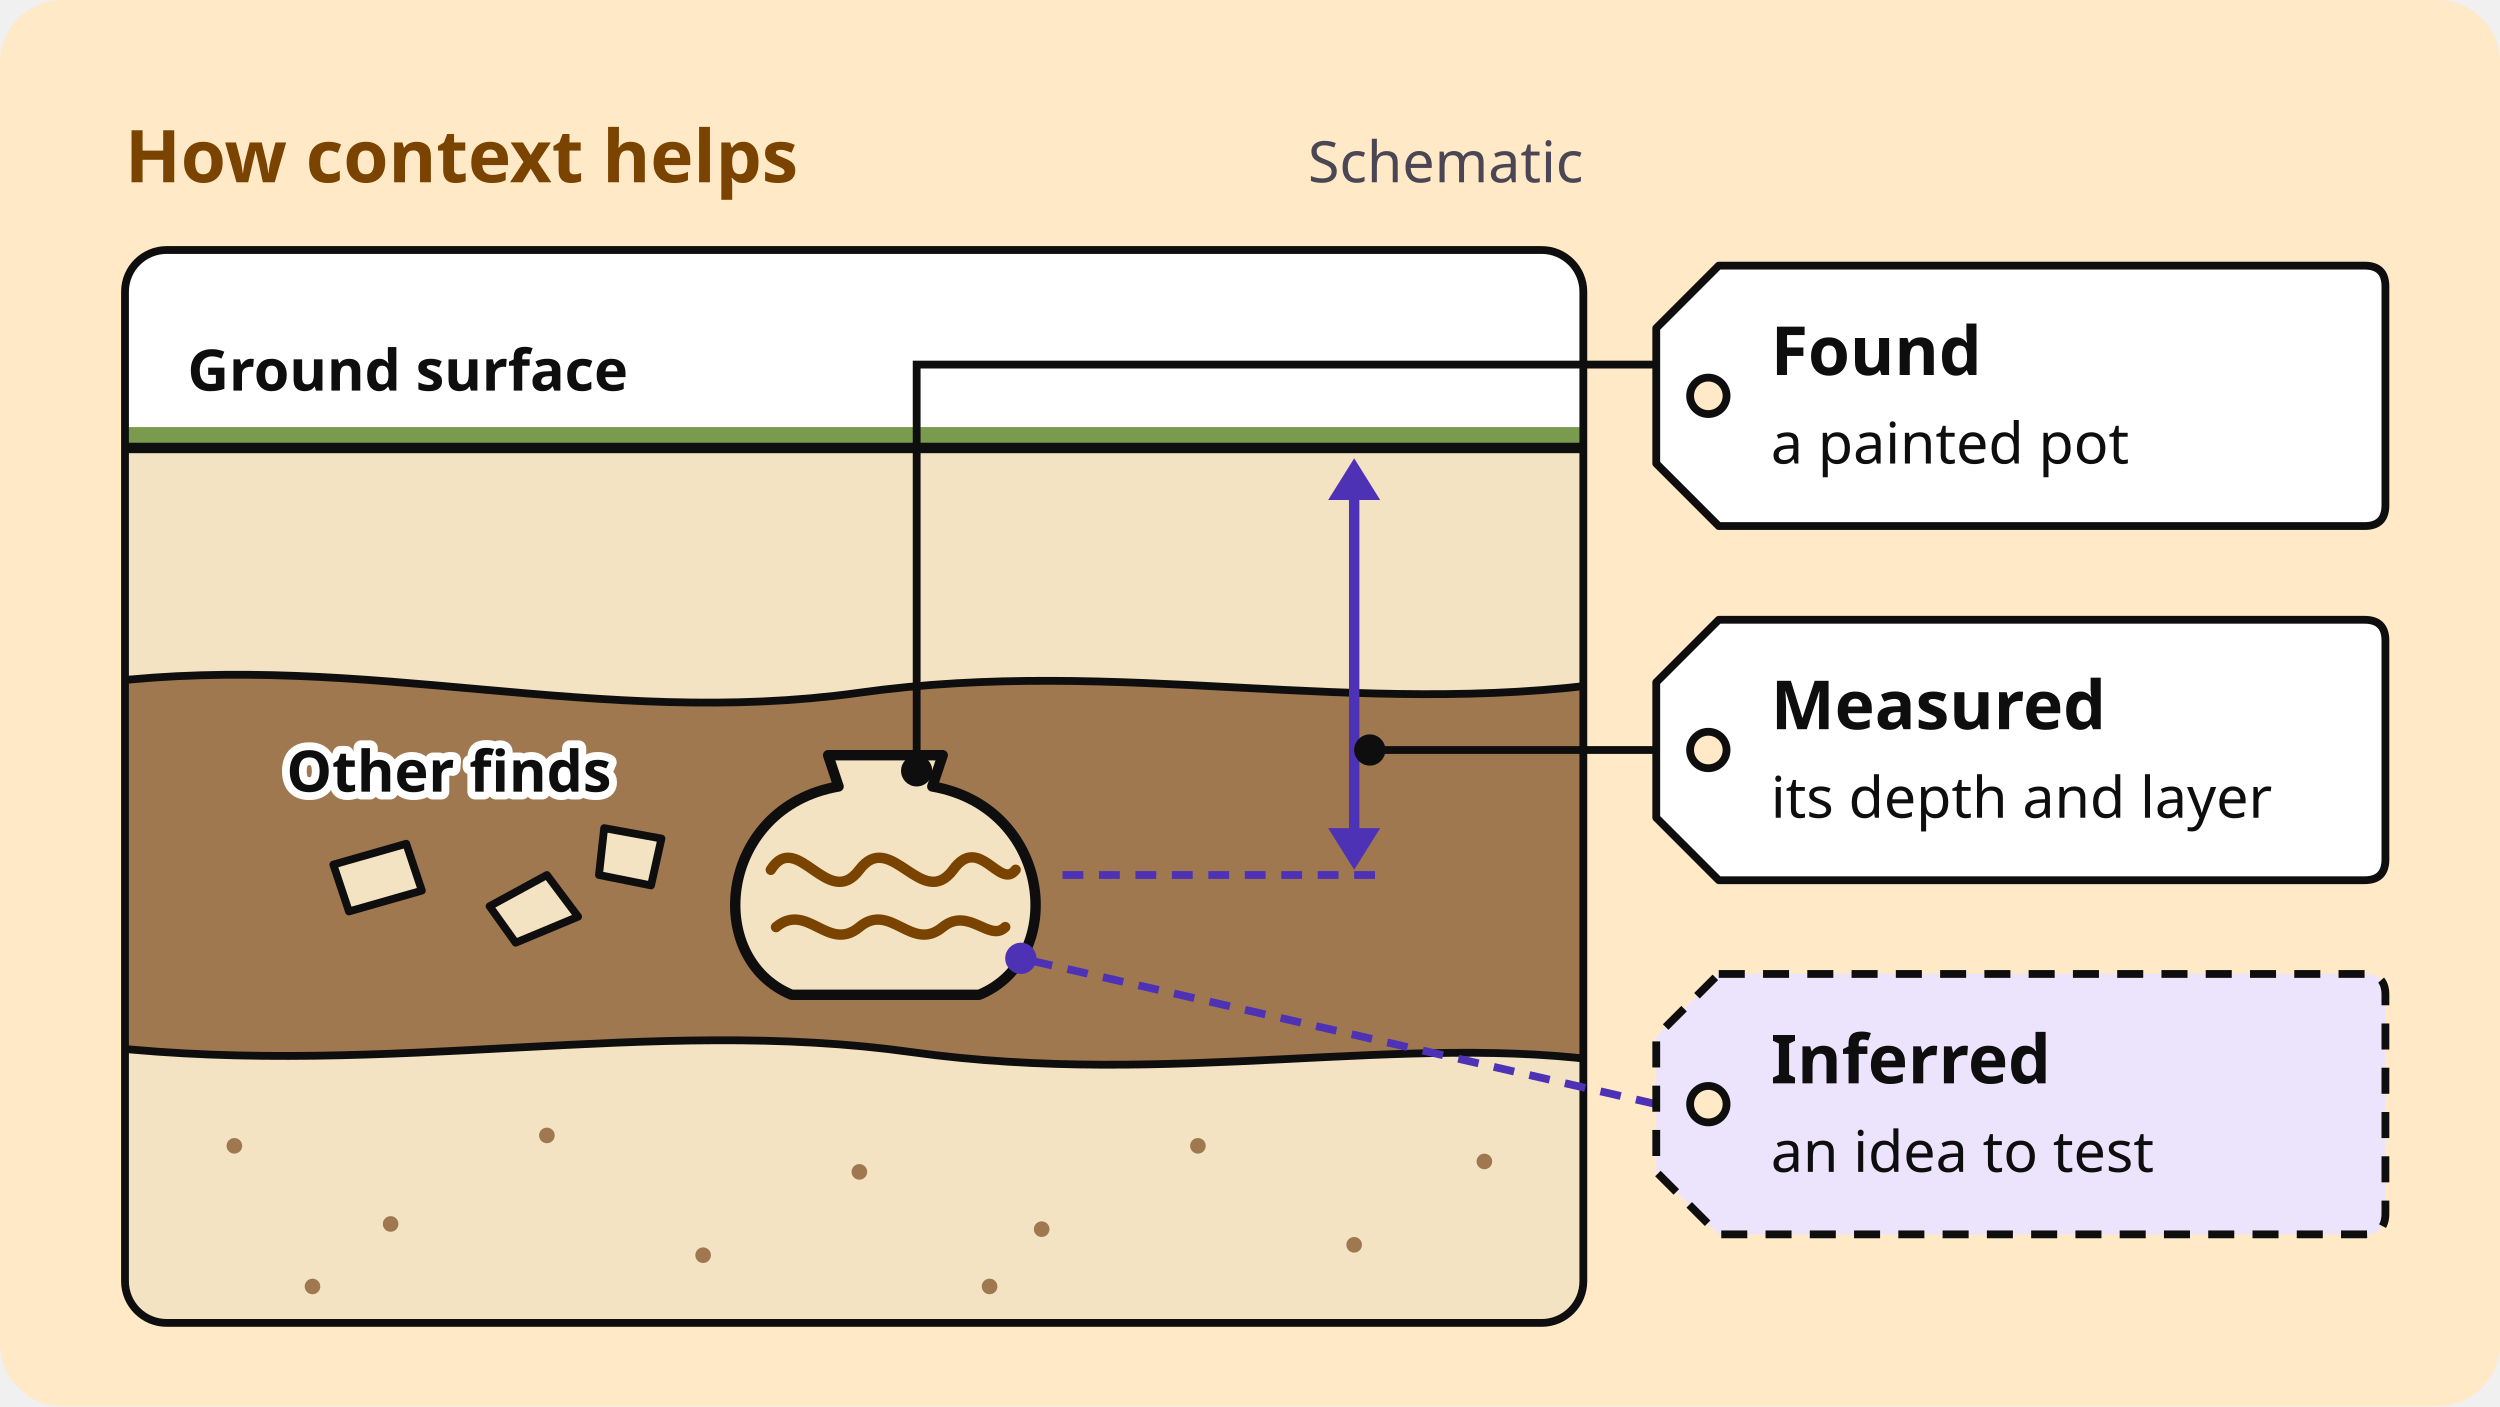
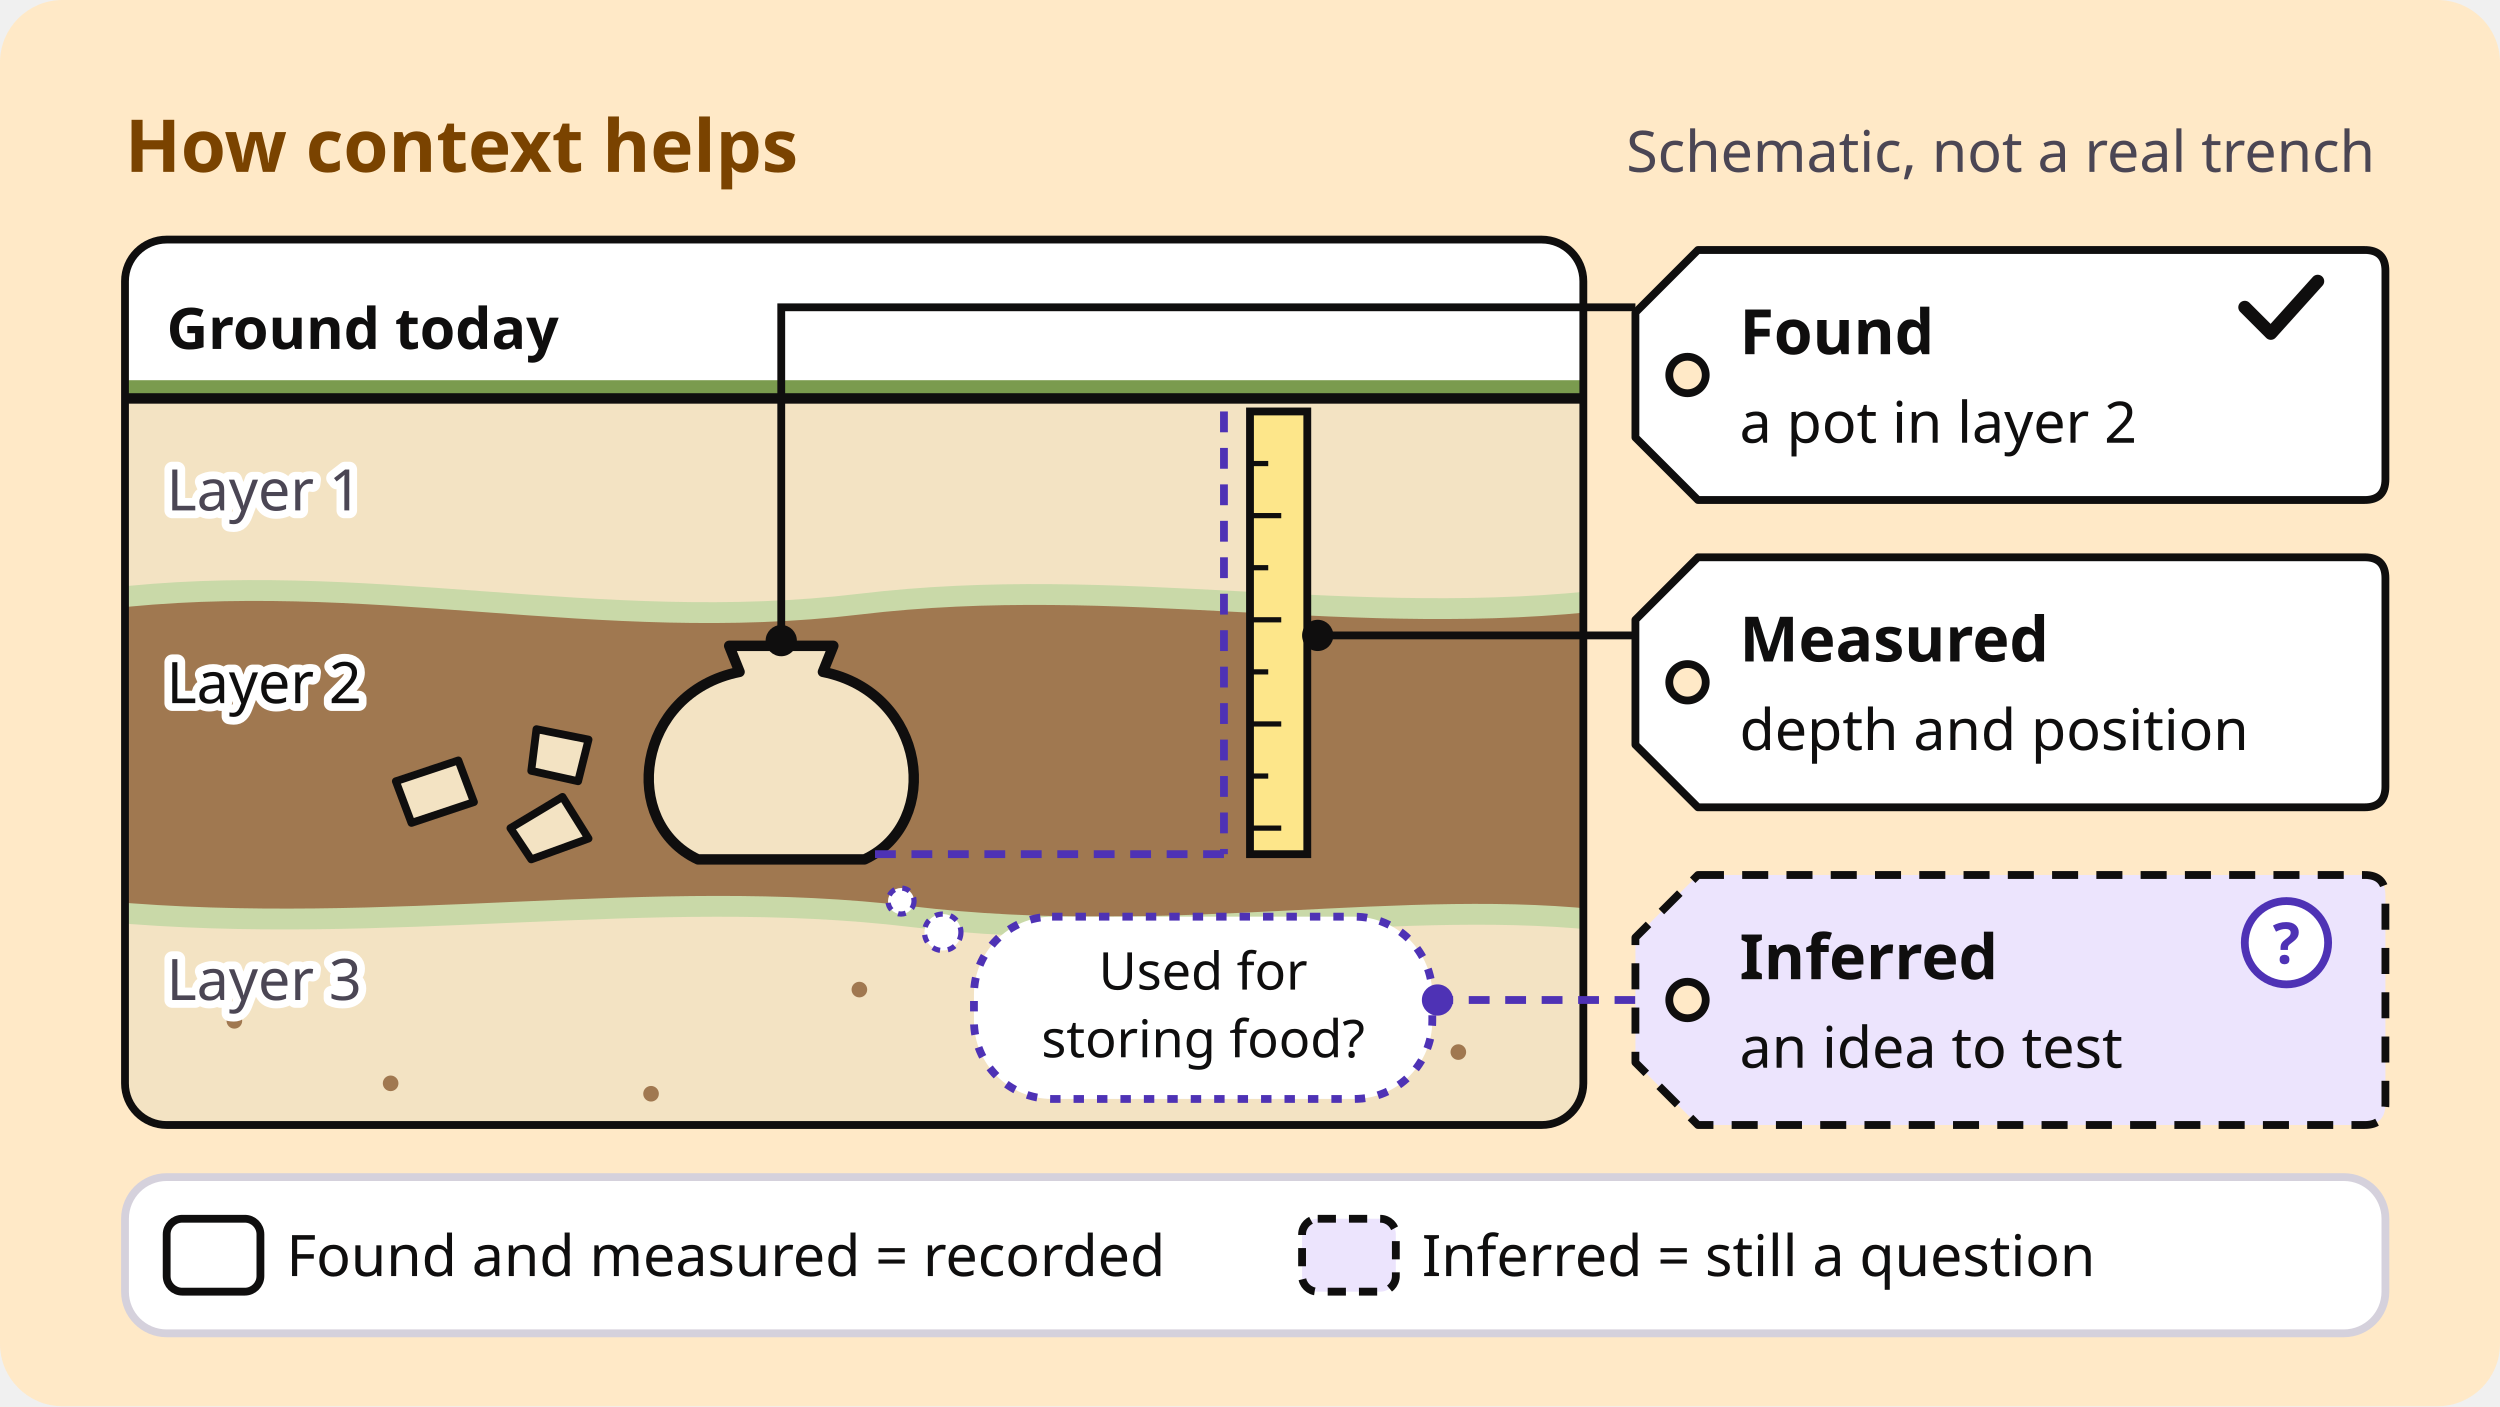
<svg xmlns="http://www.w3.org/2000/svg" viewBox="0 0 960 540" role="img" font-family="Atkinson Hyperlegible Next, Atkinson Hyperlegible, Verdana, sans-serif">
  <rect x="0" y="0" width="960" height="540" rx="24" fill="#FFE9C7" />
-   <text x="48" y="70" font-size="28" font-weight="700" fill="#7A4300">How context helps</text>
-   <text x="608" y="70" font-size="22" fill="#4B4654" text-anchor="end">Schematic</text>
+   <text x="48" y="66" font-size="28" font-weight="700" fill="#7A4300">How context helps</text>
+   <text x="912" y="66" font-size="22" fill="#4B4654" text-anchor="end">Schematic, not a real trench</text>
  <defs>
    <clipPath id="sec">
-       <rect x="48" y="96" width="560" height="412" rx="16" />
+       <rect x="48" y="92" width="560" height="340" rx="16" />
    </clipPath>
  </defs>
  <g clip-path="url(#sec)">
-     <rect x="48" y="96" width="560" height="412" fill="#FFFFFF" />
-     <path d="M40,172 H620 V520 H40 Z" fill="#F3E3C3" />
-     <path d="M40,262 C140,250 230,280 330,266 C430,252 520,276 620,262 V520 H40 Z" fill="#A07850" />
-     <path d="M40,402 C150,414 250,390 350,404 C450,418 540,396 620,408 V520 H40 Z" fill="#F3E3C3" />
+     <rect x="40" y="88" width="580" height="350" fill="#FFFFFF" />
+     <path d="M40,152 H620 V440 H40 Z" fill="#F3E3C3" />
+     <path d="M40,226 C140,214 230,240 330,228 C430,216 520,238 620,226 V440 H40 Z" fill="#C9D9A8" />
+     <path d="M40,234 C140,222 230,248 330,236 C430,224 520,246 620,234 V440 H40 Z" fill="#A07850" />
+     <path d="M40,346 C150,356 250,336 350,348 C450,360 540,340 620,350 V440 H40 Z" fill="#C9D9A8" />
+     <path d="M40,354 C150,364 250,344 350,356 C450,368 540,348 620,358 V440 H40 Z" fill="#F3E3C3" />
    <g fill="#A07850">
-       <circle cx="90" cy="440" r="3" />
-       <circle cx="150" cy="470" r="3" />
-       <circle cx="210" cy="436" r="3" />
-       <circle cx="270" cy="482" r="3" />
-       <circle cx="330" cy="450" r="3" />
-       <circle cx="400" cy="472" r="3" />
-       <circle cx="460" cy="440" r="3" />
-       <circle cx="520" cy="478" r="3" />
-       <circle cx="570" cy="446" r="3" />
-       <circle cx="120" cy="494" r="3" />
-       <circle cx="380" cy="494" r="3" />
+       <circle cx="90" cy="392" r="3" />
+       <circle cx="150" cy="416" r="3" />
+       <circle cx="330" cy="380" r="3" />
+       <circle cx="392" cy="414" r="3" />
+       <circle cx="250" cy="420" r="3" />
+       <circle cx="560" cy="404" r="3" />
    </g>
-     <g fill="none" stroke="#0F0E0E" stroke-width="3">
-       <path d="M40,262 C140,250 230,280 330,266 C430,252 520,276 620,262" />
-       <path d="M40,402 C150,414 250,390 350,404 C450,418 540,396 620,408" />
-     </g>
-     <rect x="40" y="164" width="580" height="10" fill="#7A9B4E" />
-     <path d="M40,172 H620" stroke="#0F0E0E" stroke-width="4" />
+     <rect x="40" y="146" width="580" height="8" fill="#7A9B4E" />
+     <path d="M40,153 H620" stroke="#0F0E0E" stroke-width="4" />
  </g>
-   <rect x="48" y="96" width="560" height="412" rx="16" fill="none" stroke="#0F0E0E" stroke-width="3" />
-   <text x="72" y="150" font-size="22" font-weight="700" fill="#0F0E0E">Ground surface</text>
-   <g stroke="#0F0E0E" stroke-width="4" stroke-linejoin="round">
-     <path d="M318,290 H362 L358,302 C404,310 410,368 376,382 H304 C270,368 276,310 322,302 Z" fill="#F3E3C3" />
+   <rect x="48" y="92" width="560" height="340" rx="16" fill="none" stroke="#0F0E0E" stroke-width="3" />
+   <text x="64" y="134" font-size="22" font-weight="700" fill="#0F0E0E">Ground today</text>
+   <text x="64" y="196" font-size="22" fill="#4B4654" paint-order="stroke" stroke="#FFFFFF" stroke-width="6" stroke-linejoin="round">Layer 1</text>
+   <text x="64" y="270" font-size="22" fill="#0F0E0E" paint-order="stroke" stroke="#FFFFFF" stroke-width="6" stroke-linejoin="round">Layer 2</text>
+   <text x="64" y="384" font-size="22" fill="#4B4654" paint-order="stroke" stroke="#FFFFFF" stroke-width="6" stroke-linejoin="round">Layer 3</text>
+   <path d="M280,248 H320 L316,258 C356,266 362,316 332,330 H268 C238,316 244,266 284,258 Z" fill="#F3E3C3" stroke="#0F0E0E" stroke-width="4" stroke-linejoin="round" />
+   <g fill="#F3E3C3" stroke="#0F0E0E" stroke-width="3" stroke-linejoin="round">
+     <path d="M152,300 L176,292 L182,308 L158,316 Z" />
+     <path d="M196,318 L216,306 L226,322 L204,330 Z" />
+     <path d="M206,280 L226,284 L222,300 L204,296 Z" />
  </g>
-   <g fill="none" stroke="#7A4300" stroke-width="4" stroke-linecap="round">
-     <path d="M296,334 C306,318 318,350 330,334 C342,318 354,350 366,334 C376,320 384,342 390,334" />
-     <path d="M298,356 C310,346 318,366 330,356 C342,346 350,366 362,356 C372,348 380,362 386,356" />
-   </g>
-   <g fill="#F3E3C3" stroke="#0F0E0E" stroke-width="3" stroke-linejoin="round">
-     <path d="M128,332 L156,324 L162,342 L134,350 Z" />
-     <path d="M188,348 L210,336 L222,352 L198,362 Z" />
-     <path d="M232,318 L254,322 L250,340 L230,336 Z" />
-   </g>
-   <text x="110" y="304" font-size="22" font-weight="700" fill="#0F0E0E" paint-order="stroke" stroke="#FFFFFF" stroke-width="6" stroke-linejoin="round">Other finds</text>
-   <path d="M408,336 H530" stroke="#4E32B5" stroke-width="3" stroke-dasharray="8 6" />
-   <path d="M520,190 V320" stroke="#4E32B5" stroke-width="4" />
-   <path d="M520,176 L510,192 L530,192 Z" fill="#4E32B5" />
-   <path d="M520,334 L530,318 L510,318 Z" fill="#4E32B5" />
-   <path d="M636,140 H352 V296" fill="none" stroke="#0F0E0E" stroke-width="3" />
-   <circle cx="352" cy="296" r="6" fill="#0F0E0E" />
-   <path d="M636,288 H526" stroke="#0F0E0E" stroke-width="3" />
-   <circle cx="526" cy="288" r="6" fill="#0F0E0E" />
-   <path d="M636,424 L392,368" stroke="#4E32B5" stroke-width="3" stroke-dasharray="8 6" />
-   <circle cx="392" cy="368" r="6" fill="#4E32B5" />
-   <path d="M660,102 H908 Q916,102 916,110 V194 Q916,202 908,202 H660 L636,178 V126 Z" fill="#FFFFFF" stroke="#0F0E0E" stroke-width="3" stroke-linejoin="round" />
-   <circle cx="656" cy="152" r="7" fill="#FFE9C7" stroke="#0F0E0E" stroke-width="3" />
-   <text x="680" y="144" font-size="26" font-weight="700" fill="#0F0E0E">Found</text>
-   <text x="680" y="178" font-size="22" fill="#0F0E0E">a painted pot</text>
-   <path d="M660,238 H908 Q916,238 916,246 V330 Q916,338 908,338 H660 L636,314 V262 Z" fill="#FFFFFF" stroke="#0F0E0E" stroke-width="3" stroke-linejoin="round" />
-   <circle cx="656" cy="288" r="7" fill="#FFE9C7" stroke="#0F0E0E" stroke-width="3" />
-   <text x="680" y="280" font-size="26" font-weight="700" fill="#0F0E0E">Measured</text>
-   <text x="680" y="314" font-size="22" fill="#0F0E0E">its depth and layer</text>
-   <path d="M660,374 H908 Q916,374 916,382 V466 Q916,474 908,474 H660 L636,450 V398 Z" fill="#ECE4FD" stroke="#0F0E0E" stroke-width="3" stroke-linejoin="round" stroke-dasharray="10 7" />
-   <circle cx="656" cy="424" r="7" fill="#FFE9C7" stroke="#0F0E0E" stroke-width="3" />
-   <text x="680" y="416" font-size="26" font-weight="700" fill="#0F0E0E">Inferred</text>
-   <text x="680" y="450" font-size="22" fill="#0F0E0E">an idea to test</text>
+   <path d="M470,158 V328" stroke="#4E32B5" stroke-width="3" stroke-dasharray="8 6" />
+   <path d="M336,328 H470" stroke="#4E32B5" stroke-width="3" stroke-dasharray="8 6" />
+   <rect x="480" y="158" width="22" height="170" fill="#FDE68A" stroke="#0F0E0E" stroke-width="3" />
+   <path d="M480,178 h7 M480,198 h12 M480,218 h7 M480,238 h12 M480,258 h7 M480,278 h12 M480,298 h7 M480,318 h12" stroke="#0F0E0E" stroke-width="2" />
+   <circle cx="346" cy="346" r="5" fill="#FFFFFF" stroke="#4E32B5" stroke-width="2" stroke-dasharray="3 3" />
+   <circle cx="362" cy="358" r="7" fill="#FFFFFF" stroke="#4E32B5" stroke-width="2" stroke-dasharray="3 3" />
+   <rect x="374" y="352" width="176" height="70" rx="30" fill="#FFFFFF" stroke="#4E32B5" stroke-width="3" stroke-dasharray="4 5" />
+   <text x="462" y="380" font-size="20" fill="#0F0E0E" text-anchor="middle">Used for</text>
+   <text x="462" y="406" font-size="20" fill="#0F0E0E" text-anchor="middle">storing food?</text>
+   <path d="M628,118 H300 V246" fill="none" stroke="#0F0E0E" stroke-width="3" />
+   <circle cx="300" cy="246" r="6" fill="#0F0E0E" />
+   <path d="M628,244 H506" stroke="#0F0E0E" stroke-width="3" />
+   <circle cx="506" cy="244" r="6" fill="#0F0E0E" />
+   <path d="M628,384 H552" stroke="#4E32B5" stroke-width="3" stroke-dasharray="8 6" />
+   <circle cx="552" cy="384" r="6" fill="#4E32B5" />
+   <path d="M652,96 H908 Q916,96 916,104 V184 Q916,192 908,192 H652 L628,168 V120 Z" fill="#FFFFFF" stroke="#0F0E0E" stroke-width="3" stroke-linejoin="round" />
+   <circle cx="648" cy="144" r="7" fill="#FFE9C7" stroke="#0F0E0E" stroke-width="3" />
+   <text x="668" y="136" font-size="24" font-weight="700" fill="#0F0E0E">Found</text>
+   <text x="668" y="170" font-size="22" fill="#0F0E0E">a pot in layer 2</text>
+   <path d="M862,118 l10,10 l18,-20" fill="none" stroke="#0F0E0E" stroke-width="5" stroke-linecap="round" stroke-linejoin="round" />
+   <path d="M652,214 H908 Q916,214 916,222 V302 Q916,310 908,310 H652 L628,286 V238 Z" fill="#FFFFFF" stroke="#0F0E0E" stroke-width="3" stroke-linejoin="round" />
+   <circle cx="648" cy="262" r="7" fill="#FFE9C7" stroke="#0F0E0E" stroke-width="3" />
+   <text x="668" y="254" font-size="24" font-weight="700" fill="#0F0E0E">Measured</text>
+   <text x="668" y="288" font-size="22" fill="#0F0E0E">depth and position</text>
+   <path d="M652,336 H908 Q916,336 916,344 V424 Q916,432 908,432 H652 L628,408 V360 Z" fill="#ECE4FD" stroke="#0F0E0E" stroke-width="3" stroke-linejoin="round" stroke-dasharray="10 7" />
+   <circle cx="648" cy="384" r="7" fill="#FFE9C7" stroke="#0F0E0E" stroke-width="3" />
+   <text x="668" y="376" font-size="24" font-weight="700" fill="#0F0E0E">Inferred</text>
+   <text x="668" y="410" font-size="22" fill="#0F0E0E">an idea to test</text>
+   <circle cx="878" cy="362" r="16" fill="#FFFFFF" stroke="#4E32B5" stroke-width="3" />
+   <text x="878" y="370" font-size="22" font-weight="700" fill="#4E32B5" text-anchor="middle">?</text>
+   <rect x="48" y="452" width="868" height="60" rx="16" fill="#FFFFFF" stroke="#D5D1DC" stroke-width="3" />
+   <rect x="64" y="468" width="36" height="28" rx="6" fill="#FFFFFF" stroke="#0F0E0E" stroke-width="3" />
+   <text x="110" y="490" font-size="22" fill="#0F0E0E">Found and measured = recorded</text>
+   <rect x="500" y="468" width="36" height="28" rx="6" fill="#ECE4FD" stroke="#0F0E0E" stroke-width="3" stroke-dasharray="7 5" />
+   <text x="546" y="490" font-size="22" fill="#0F0E0E">Inferred = still a question</text>
</svg>
